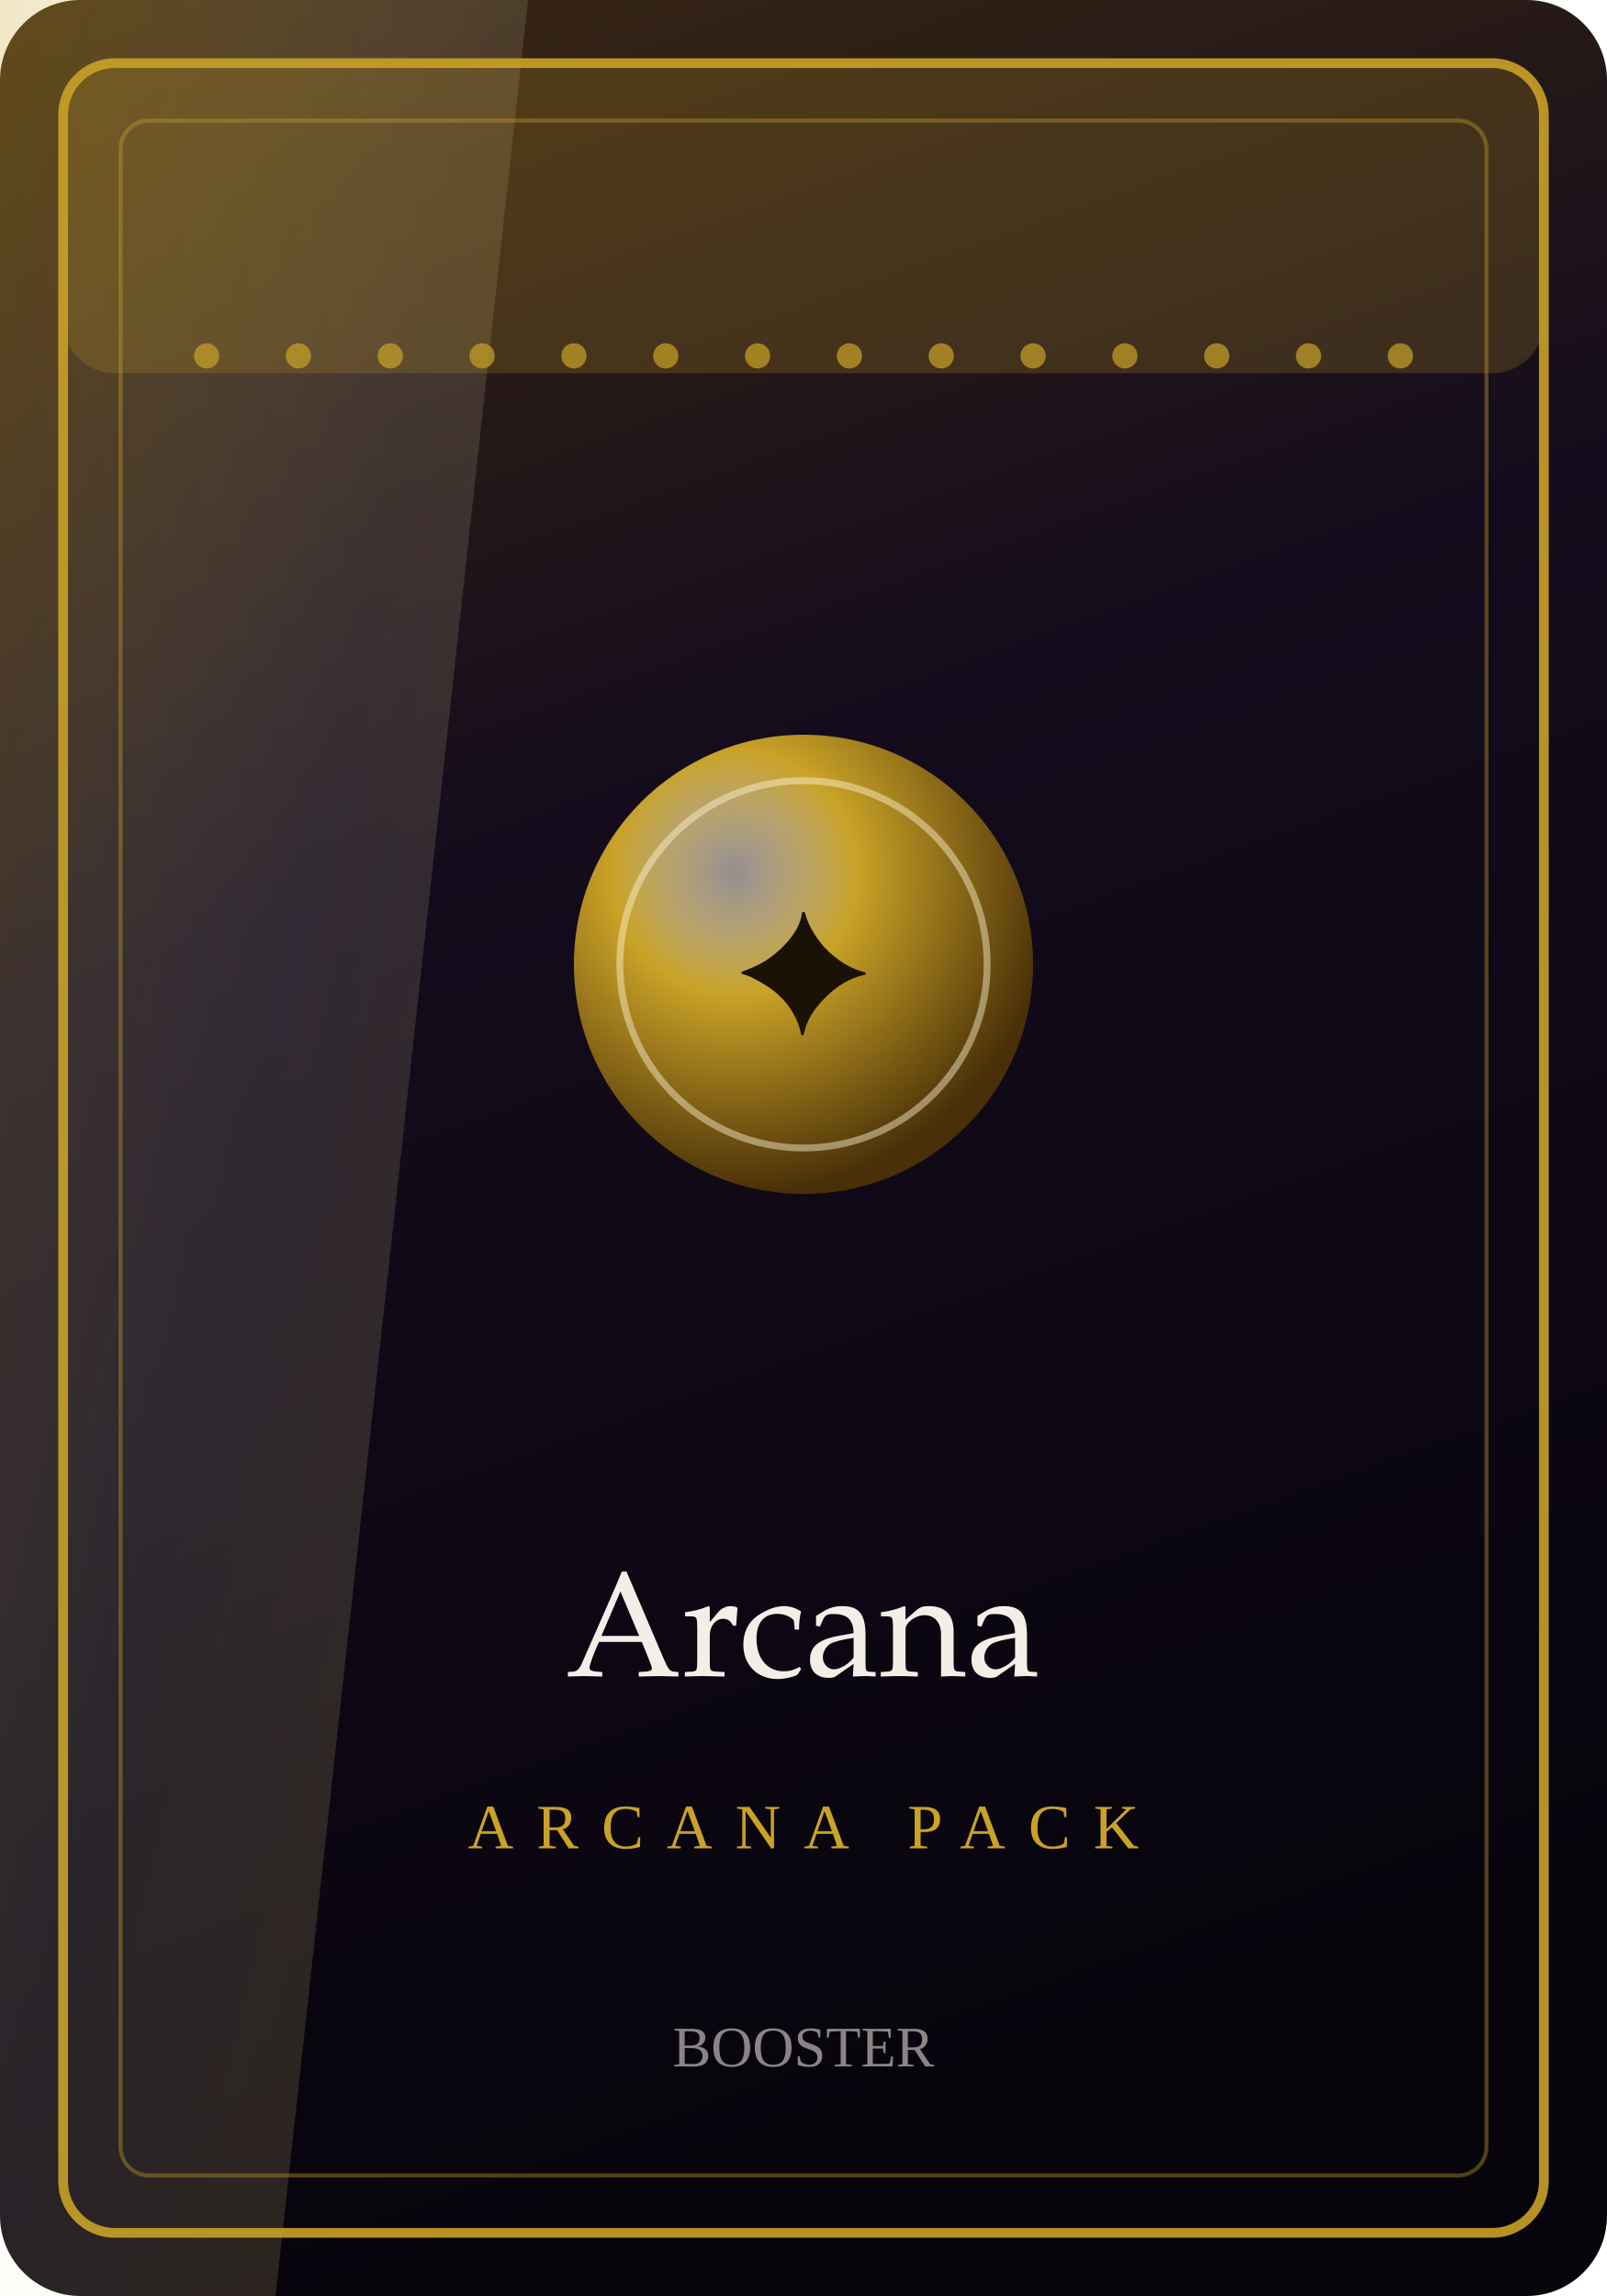
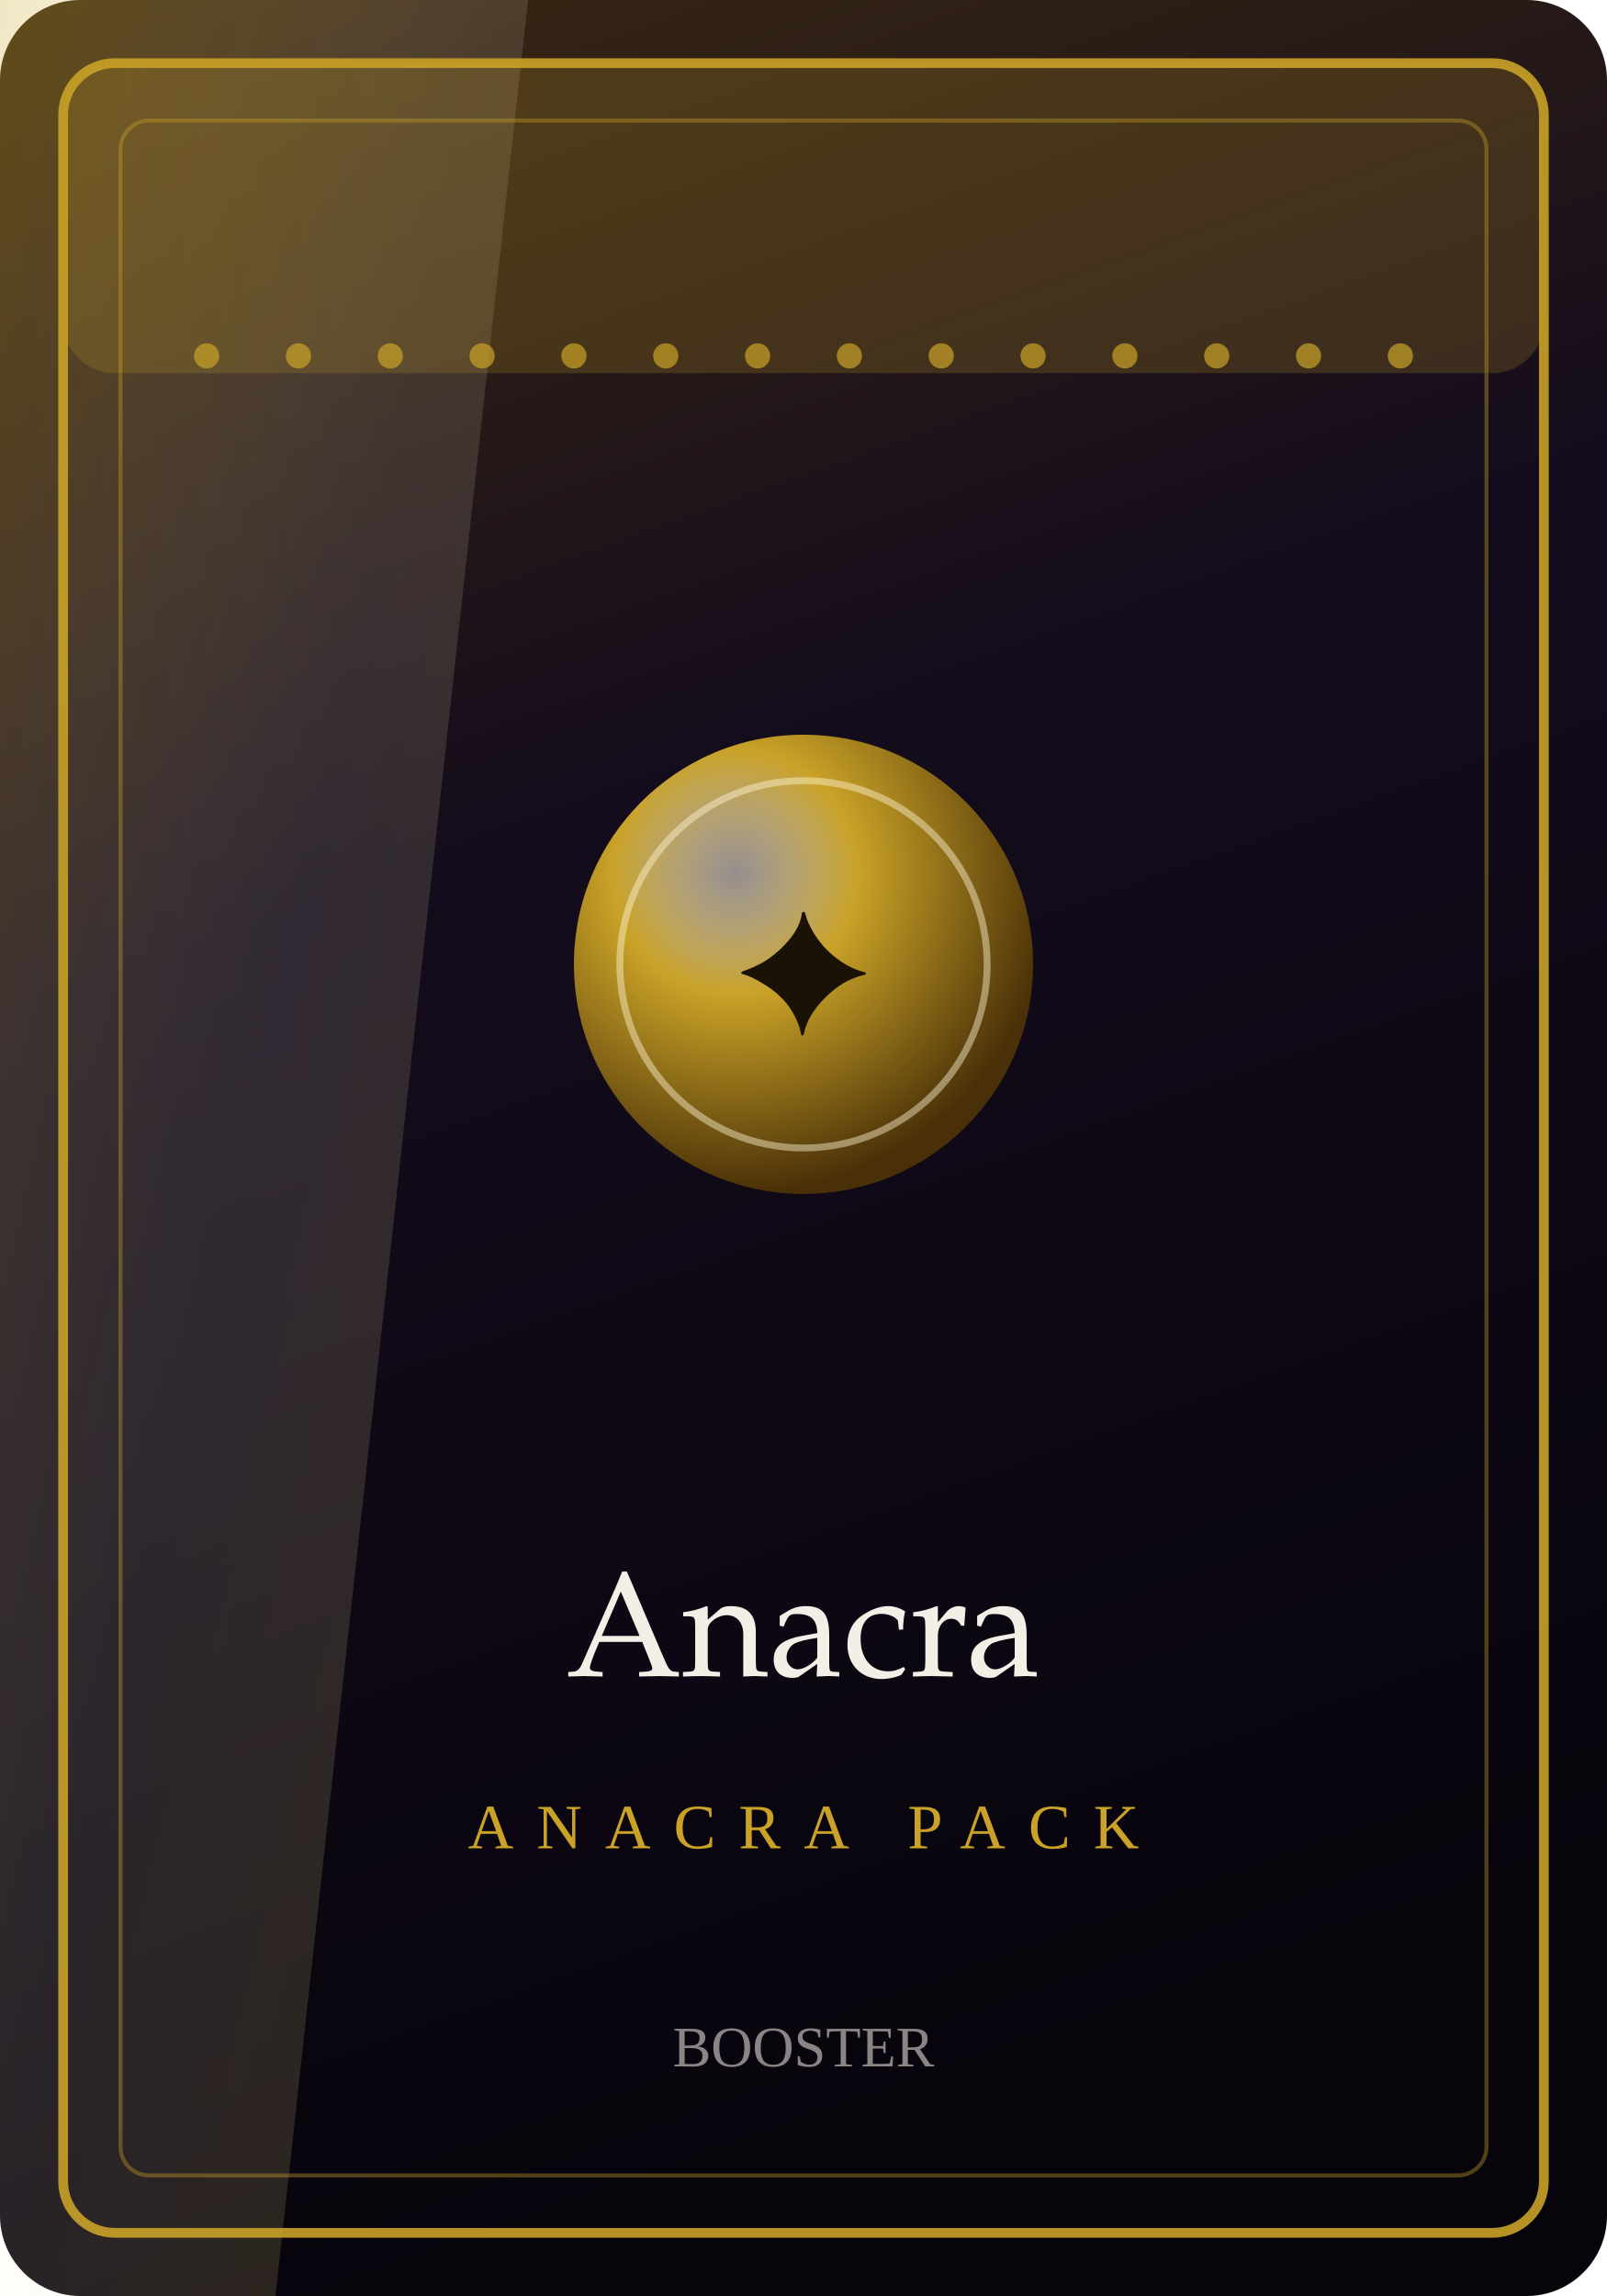
<svg xmlns="http://www.w3.org/2000/svg" viewBox="0 0 280 400" width="280" height="400">
  <defs>
    <linearGradient id="bg-default" x1="0" y1="0" x2="0.25" y2="1">
      <stop offset="0%" stop-color="#3d2a12" />
      <stop offset="42%" stop-color="#140c1c" />
      <stop offset="100%" stop-color="#07040c" />
    </linearGradient>
    <linearGradient id="foil-default" x1="0" y1="0" x2="1" y2="1">
      <stop offset="0%" stop-color="#c9a227" stop-opacity="0.95" />
      <stop offset="48%" stop-color="#fff6d8" stop-opacity="0.45" />
      <stop offset="100%" stop-color="#c9a227" stop-opacity="0.7" />
    </linearGradient>
    <radialGradient id="wax-default" cx="35%" cy="30%" r="70%">
      <stop offset="0%" stop-color="#fff8e8" stop-opacity="0.55" />
      <stop offset="38%" stop-color="#c9a227" />
      <stop offset="100%" stop-color="#4a3008" />
    </radialGradient>
  </defs>
  <rect width="280" height="400" rx="14" fill="url(#bg-default)" />
  <path d="M0 0h92L48 400H0z" fill="url(#foil-default)" opacity="0.28" />
  <rect x="11" y="11" width="258" height="378" rx="9" fill="none" stroke="#c9a227" stroke-width="1.7" opacity="0.9" />
  <rect x="21" y="21" width="238" height="358" rx="5" fill="none" stroke="#c9a227" stroke-width="0.7" opacity="0.38" />
  <rect x="11" y="11" width="258" height="54" rx="9" fill="#c9a227" opacity="0.2" />
  <g fill="#c9a227" opacity="0.7">
    <circle cx="36" cy="62" r="2.2" />
    <circle cx="52" cy="62" r="2.2" />
    <circle cx="68" cy="62" r="2.2" />
    <circle cx="84" cy="62" r="2.2" />
    <circle cx="100" cy="62" r="2.2" />
    <circle cx="116" cy="62" r="2.2" />
    <circle cx="132" cy="62" r="2.2" />
    <circle cx="148" cy="62" r="2.2" />
    <circle cx="164" cy="62" r="2.2" />
    <circle cx="180" cy="62" r="2.2" />
    <circle cx="196" cy="62" r="2.2" />
    <circle cx="212" cy="62" r="2.2" />
    <circle cx="228" cy="62" r="2.2" />
    <circle cx="244" cy="62" r="2.2" />
  </g>
  <circle cx="140" cy="168" r="40" fill="url(#wax-default)" />
  <circle cx="140" cy="168" r="32" fill="none" stroke="#fff6d8" stroke-width="1.2" opacity="0.45" />
  <text x="140" y="180" text-anchor="middle" font-size="30" fill="#1a1204">✦</text>
-   <text x="140" y="292" text-anchor="middle" font-family="Palatino, Georgia, serif" font-size="26" fill="#f4efe6">Arcana</text>
-   <text x="140" y="322" text-anchor="middle" font-size="11" letter-spacing="4" fill="#c9a227">ARCANA PACK</text>
+   <text x="140" y="292" text-anchor="middle" font-family="Palatino, Georgia, serif" font-size="26" fill="#f4efe6">Anacra</text>
+   <text x="140" y="322" text-anchor="middle" font-size="11" letter-spacing="4" fill="#c9a227">ANACRA PACK</text>
  <text x="140" y="360" text-anchor="middle" font-size="10" fill="#f4efe6" opacity="0.55">BOOSTER</text>
</svg>
